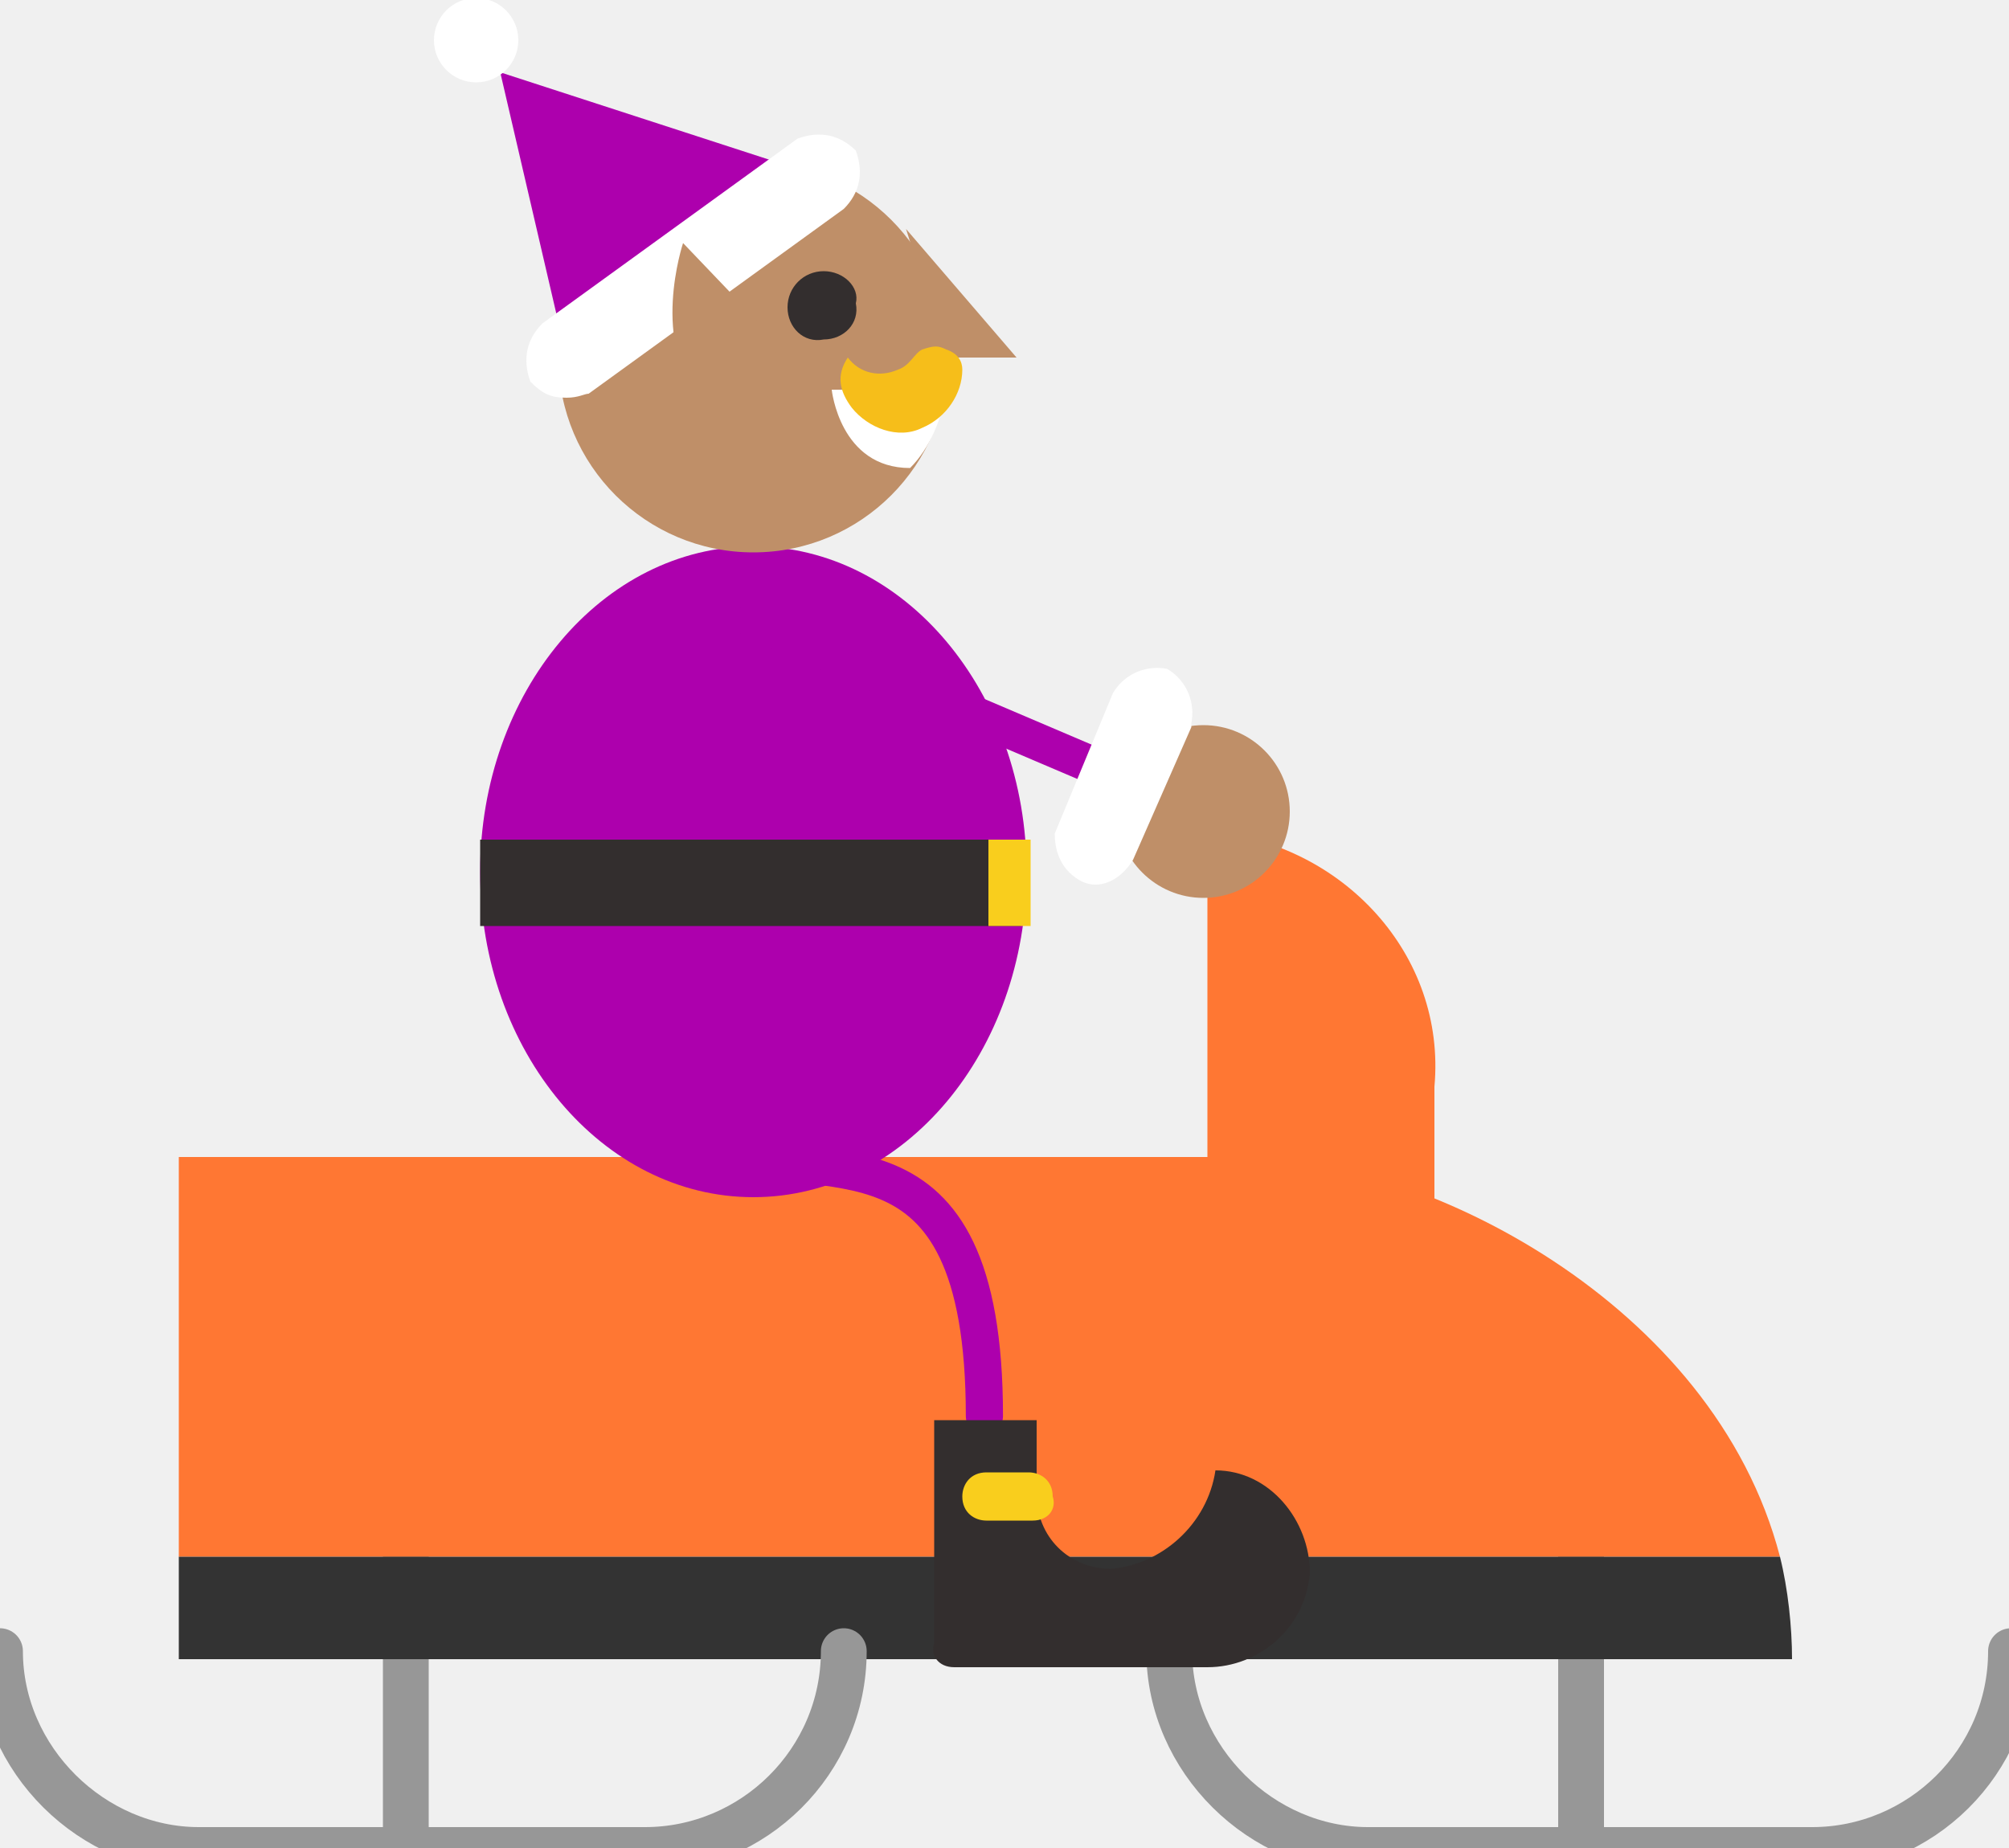
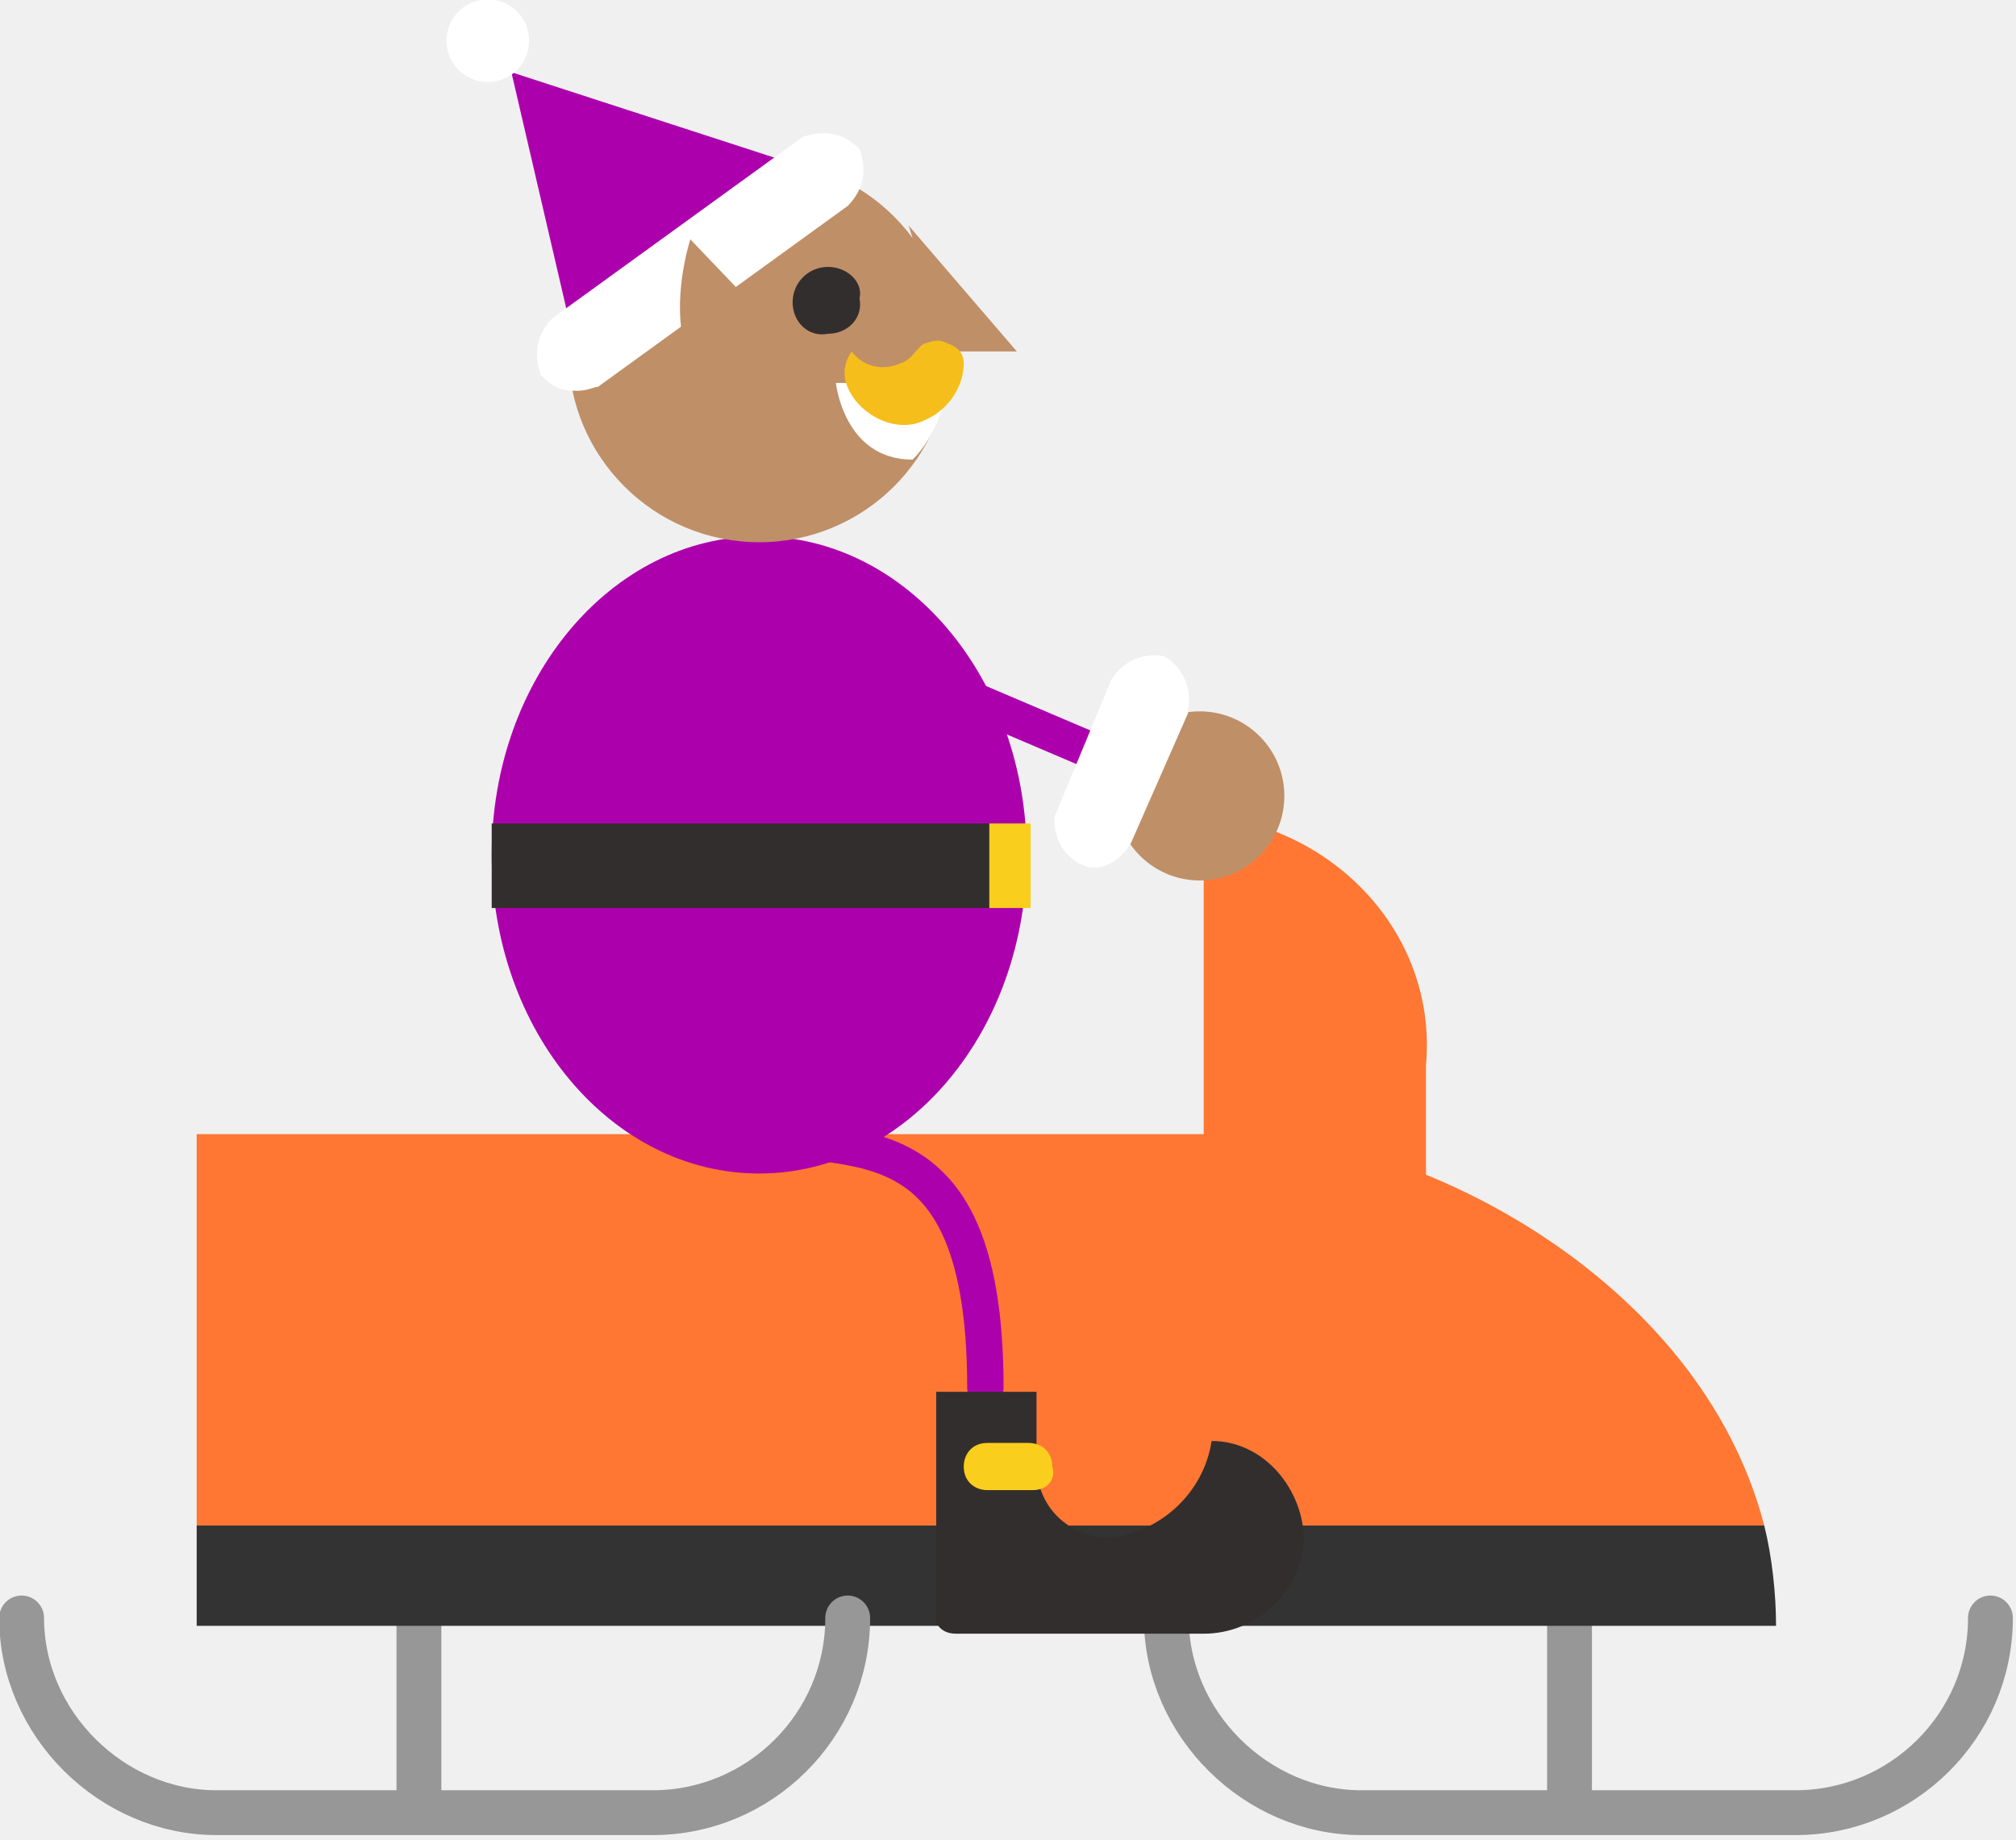
- <svg xmlns="http://www.w3.org/2000/svg" version="1.1" id="Layer_1" width="100px" height="92px" x="0px" y="0px" viewBox="0 0 100 92" style="enable-background:new 0 0 100 92;" xml:space="preserve">
+ <svg xmlns="http://www.w3.org/2000/svg" width="103px" height="94px" version="1.1" id="Layer_1" x="0px" y="0px" viewBox="0 0 102.5 93.4" style="enable-background:new 0 0 102.5 93.4;" xml:space="preserve">
  <style type="text/css">
	.st0{fill:none;stroke:#979797;stroke-width:2.28;stroke-linecap:round;stroke-miterlimit:10;}
	.st1{fill:#FF7733;}
	.st2{fill:#333333;}
	.st3{fill:none;stroke:#AD00AD;stroke-width:1.85;stroke-linecap:round;stroke-miterlimit:10;}
	.st4{fill:#332E2E;}
	.st5{fill:#F9CE1D;}
	.st6{fill:#AD00AD;}
	.st7{fill:#BF8F68;}
	.st8{fill:#FFFFFF;}
	.st9{fill:#F6BE1A;}
</style>
  <g id="grid">
-     <path class="st0" d="M78.7,91.3V76.9 M20.2,91.3V76.9" />
-     <path class="st1" d="M8.9,77.5h79.7c-3.3-12.7-17.9-19.9-26.5-19.9H8.9V77.5z" />
-     <path class="st2" d="M8.9,77.5v5.1h80.3c0-1.6-0.2-3.5-0.6-5.1H8.9z" />
-     <path class="st0" d="M100.1,82.2L100.1,82.2c0,5.5-4.5,9.9-9.9,9.9H68.1l0,0c-5.3,0-9.9-4.5-9.9-9.9 M42,82.2L42,82.2   c0,5.5-4.5,9.9-9.9,9.9h-22c0,0,0,0-0.2,0c-5.3,0-9.9-4.5-9.9-9.9" />
-     <path class="st1" d="M60.1,65V41.4c0,0,0,0,0.2,0C66.8,42,72,47.5,71.4,54.1v13.6" />
-     <path class="st3" d="M49,70.5C49,55.1,40.6,59.4,36,57" />
-     <path class="st4" d="M60.5,73.2c2.7,0,4.7,2.5,4.7,5.1c-0.2,2.7-2.5,4.7-5.1,4.7H47.5l0,0c-0.8,0-1.2-0.6-1-1.2V70.7h5.1v3.7l0,0   c0,2.1,1.6,3.7,3.7,3.7l0,0C57.8,77.9,60.1,75.9,60.5,73.2C60.1,73.2,60.1,73.2,60.5,73.2z" />
-     <path class="st5" d="M51.4,75.7c0.8,0,1.2-0.6,1-1.2c0-0.8-0.6-1.2-1.2-1.2h-2.1c-0.8,0-1.2,0.6-1.2,1.2c0,0.8,0.6,1.2,1.2,1.2   H51.4L51.4,75.7z" />
-     <ellipse class="st6" cx="37.5" cy="43.4" rx="13.6" ry="16.2" />
-     <path class="st4" d="M23.9,41.8h26.9v1.6v2.7H23.9v-2.7C23.9,43,23.9,42.4,23.9,41.8z" />
-     <path class="st5" d="M49.2,41.8h2.1v4.3h-2.1V41.8z" />
-     <path class="st3" d="M37.5,30.9l18.3,7.8" />
-     <circle class="st7" cx="59.9" cy="40.4" r="4.3" />
-     <path class="st8" d="M53.7,43.8c1,0.6,2.1,0,2.7-1l2.9-6.6V36c0.2-1-0.2-2.1-1.2-2.7c-1-0.2-2.1,0.2-2.7,1.2l-2.9,7   C52.5,42.2,52.7,43.2,53.7,43.8z" />
-     <circle class="st7" cx="37.5" cy="17.8" r="9.7" />
-     <path class="st4" d="M41,13.5L41,13.5c-1,0-1.8,0.8-1.8,1.8s0.8,1.8,1.8,1.6c1,0,1.8-0.8,1.6-1.8C42.8,14.3,42,13.5,41,13.5z" />
-     <path class="st7" d="M47.1,17.8h3.5l-5.5-6.4L47.1,17.8z" />
-     <path class="st6" d="M40.6,8.7L24.9,3.6l3.3,14.2L40.6,8.7z" />
-     <path class="st8" d="M29.3,19.6L42,10.4c0.8-0.8,1-1.8,0.6-2.9l0,0c-0.8-0.8-1.8-1-2.9-0.6L27,16.1l0,0c-0.8,0.8-1,1.8-0.6,2.9   c0.6,0.6,1,0.8,1.8,0.8C28.8,19.8,29.1,19.6,29.3,19.6z" />
-     <circle class="st8" cx="23.7" cy="2" r="2.1" />
-     <path class="st8" d="M45.3,23.3c-3.5,0-3.9-3.9-3.9-3.9h5.7C46.9,20.8,46.3,22.3,45.3,23.3z" />
-     <path class="st9" d="M45.9,21.3c-1.2,0.6-2.7,0-3.5-1c-0.6-0.8-0.8-1.6-0.2-2.5c0.6,0.8,1.6,1,2.5,0.6c0.6-0.2,0.8-0.8,1.2-1   c0.6-0.2,0.8-0.2,1.2,0c0.6,0.2,0.8,0.6,0.8,1C47.9,19.6,47.1,20.8,45.9,21.3z" />
-     <path class="st7" d="M38.7,18.2L38.7,18.2c0,1.2-0.8,2.5-2.1,2.5c-0.6,0-1-0.2-1.6-0.8c-2.7-2.7-1-7.8-1-7.8l4.3,4.5   C38.3,16.9,38.7,17.4,38.7,18.2z" />
+     <path class="st0" d="M79.8,91.3V76.9 M21.3,91.3V76.9" />
+     <path class="st1" d="M10,77.5h79.7c-3.3-12.7-17.9-19.9-26.5-19.9H10V77.5z" />
+     <path class="st2" d="M10,77.5v5.1h80.3c0-1.6-0.2-3.5-0.6-5.1H10z" />
+     <path class="st0" d="M101.2,82.2L101.2,82.2c0,5.5-4.5,9.9-9.9,9.9H69.2l0,0c-5.3,0-9.9-4.5-9.9-9.9 M43.1,82.2L43.1,82.2   c0,5.5-4.5,9.9-9.9,9.9h-22c0,0,0,0-0.2,0c-5.3,0-9.9-4.5-9.9-9.9" />
+     <path class="st1" d="M61.2,65V41.4c0,0,0,0,0.2,0c6.5,0.6,11.7,6.1,11.1,12.7v13.6" />
+     <path class="st3" d="M50.1,70.5c0-15.4-8.4-11.1-13-13.5" />
+     <path class="st4" d="M61.6,73.2c2.7,0,4.7,2.5,4.7,5.1C66.1,81,63.8,83,61.2,83H48.6l0,0c-0.8,0-1.2-0.6-1-1.2V70.7h5.1v3.7l0,0   c0,2.1,1.6,3.7,3.7,3.7l0,0C58.9,77.9,61.2,75.9,61.6,73.2C61.2,73.2,61.2,73.2,61.6,73.2z" />
+     <path class="st5" d="M52.5,75.7c0.8,0,1.2-0.6,1-1.2c0-0.8-0.6-1.2-1.2-1.2h-2.1c-0.8,0-1.2,0.6-1.2,1.2c0,0.8,0.6,1.2,1.2,1.2   H52.5L52.5,75.7z" />
+     <ellipse class="st6" cx="38.6" cy="43.4" rx="13.6" ry="16.2" />
+     <path class="st4" d="M25,41.8h26.9v1.6v2.7H25v-2.7C25,43,25,42.4,25,41.8z" />
+     <path class="st5" d="M50.3,41.8h2.1v4.3h-2.1V41.8z" />
+     <path class="st3" d="M38.6,30.9l18.3,7.8" />
+     <circle class="st7" cx="61" cy="40.4" r="4.3" />
+     <path class="st8" d="M54.8,43.8c1,0.6,2.1,0,2.7-1l2.9-6.6V36c0.2-1-0.2-2.1-1.2-2.7c-1-0.2-2.1,0.2-2.7,1.2l-2.9,7   C53.6,42.2,53.8,43.2,54.8,43.8z" />
+     <circle class="st7" cx="38.6" cy="17.8" r="9.7" />
+     <path class="st4" d="M42.1,13.5L42.1,13.5c-1,0-1.8,0.8-1.8,1.8s0.8,1.8,1.8,1.6c1,0,1.8-0.8,1.6-1.8   C43.9,14.3,43.1,13.5,42.1,13.5z" />
+     <path class="st7" d="M48.2,17.8h3.5l-5.5-6.4L48.2,17.8z" />
+     <path class="st6" d="M41.7,8.7L26,3.6l3.3,14.2L41.7,8.7z" />
+     <path class="st8" d="M30.4,19.6l12.7-9.2c0.8-0.8,1-1.8,0.6-2.9l0,0c-0.8-0.8-1.8-1-2.9-0.6l-12.7,9.2l0,0c-0.8,0.8-1,1.8-0.6,2.9   c0.6,0.6,1,0.8,1.8,0.8C29.9,19.8,30.2,19.6,30.4,19.6z" />
+     <circle class="st8" cx="24.8" cy="2" r="2.1" />
+     <path class="st8" d="M46.4,23.3c-3.5,0-3.9-3.9-3.9-3.9h5.7C48,20.8,47.4,22.3,46.4,23.3z" />
+     <path class="st9" d="M47,21.3c-1.2,0.6-2.7,0-3.5-1c-0.6-0.8-0.8-1.6-0.2-2.5c0.6,0.8,1.6,1,2.5,0.6c0.6-0.2,0.8-0.8,1.2-1   c0.6-0.2,0.8-0.2,1.2,0c0.6,0.2,0.8,0.6,0.8,1C49,19.6,48.2,20.8,47,21.3z" />
+     <path class="st7" d="M39.8,18.2L39.8,18.2c0,1.2-0.8,2.5-2.1,2.5c-0.6,0-1-0.2-1.6-0.8c-2.7-2.7-1-7.8-1-7.8l4.3,4.5   C39.4,16.9,39.8,17.4,39.8,18.2z" />
  </g>
</svg>
